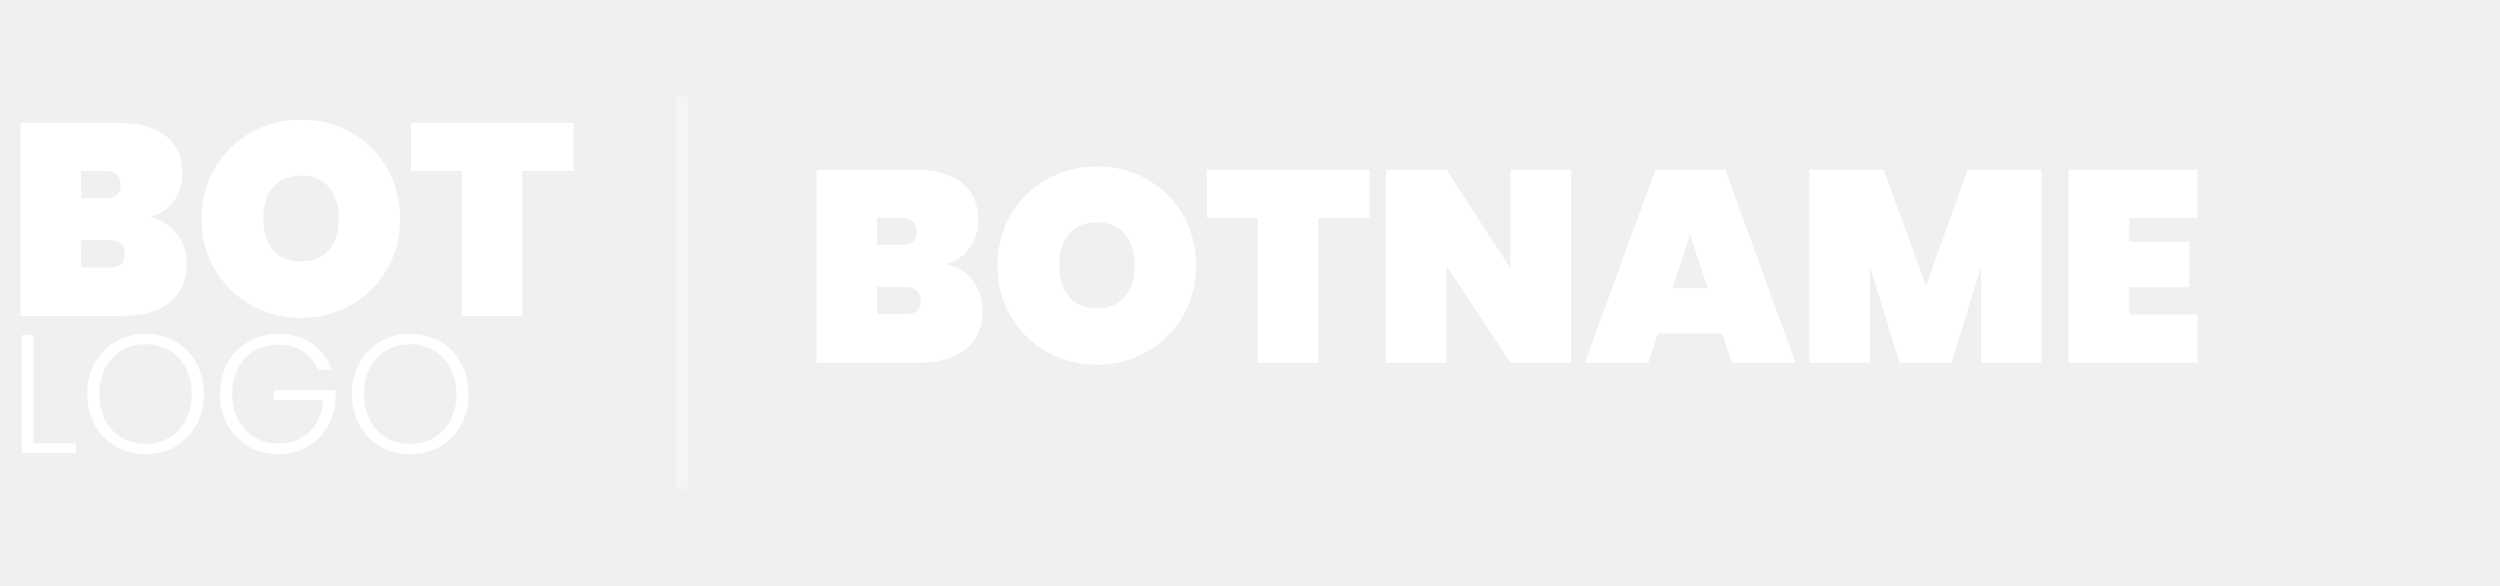
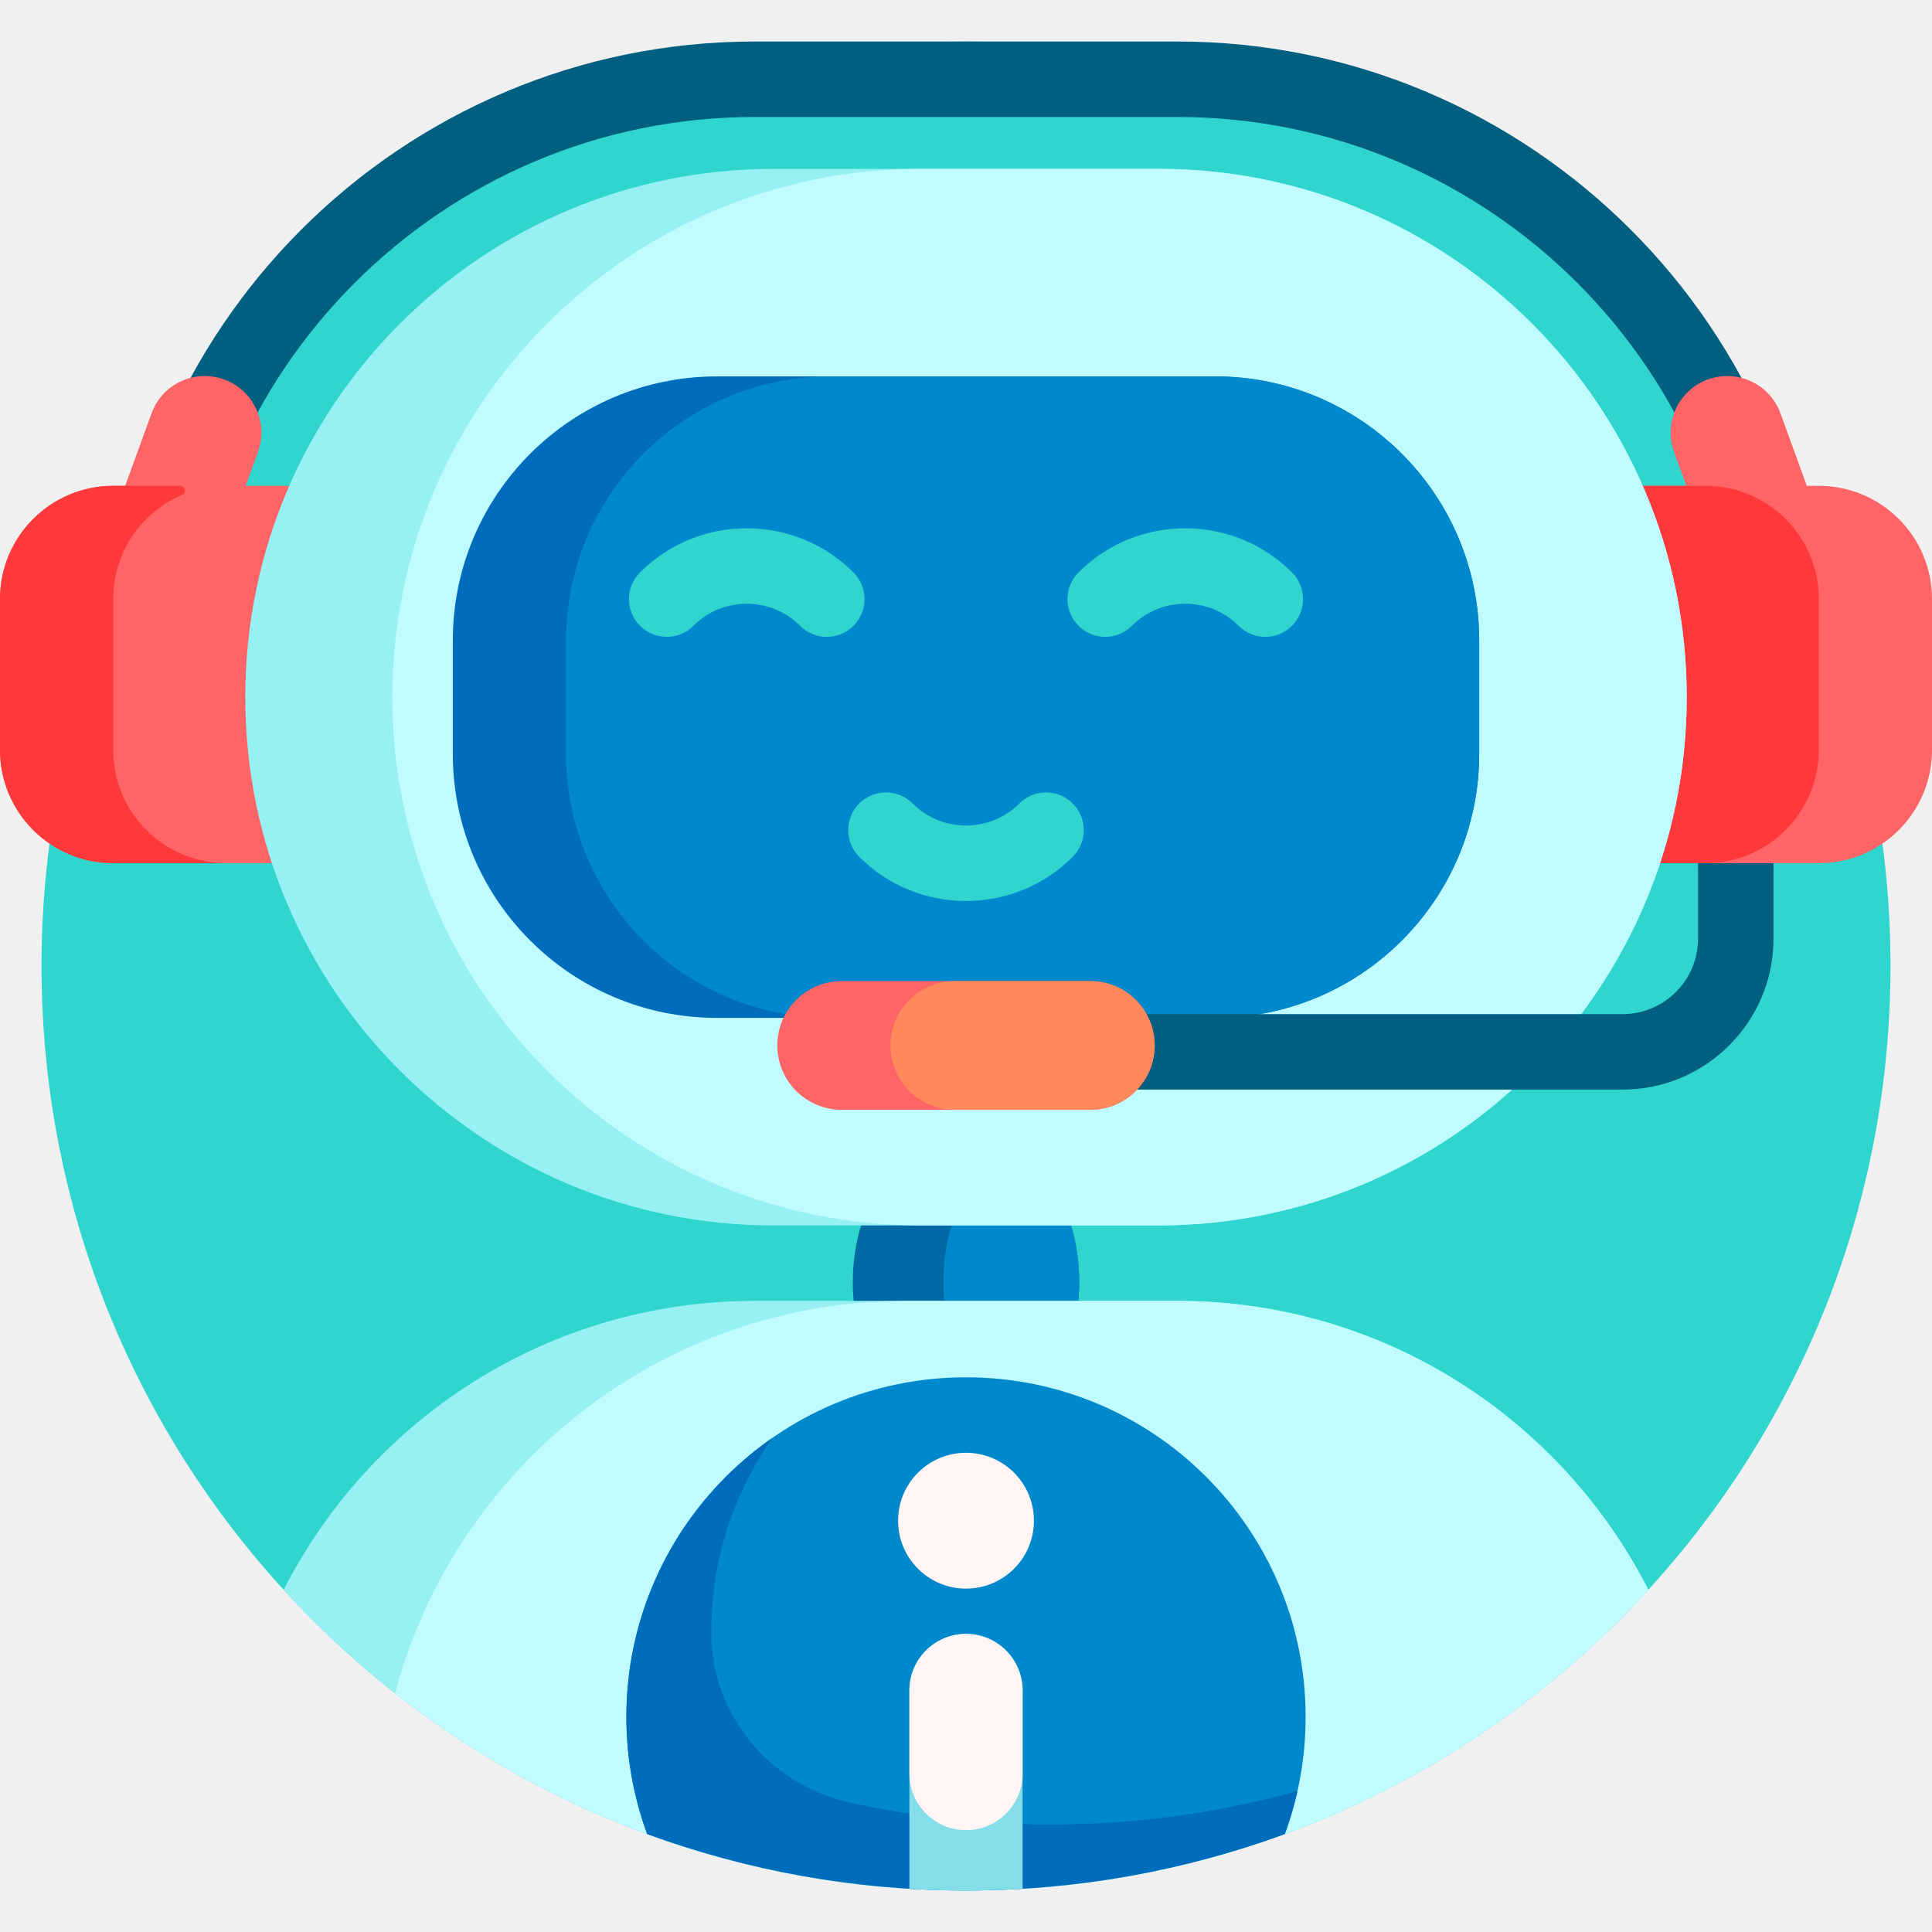
- <svg xmlns="http://www.w3.org/2000/svg" width="2136" height="500" viewBox="0 0 2136 500" fill="none">
-   <path d="M128.092 185.421C138.033 187.751 145.722 192.566 151.159 199.867C156.751 207.012 159.547 215.323 159.547 224.798C159.547 239.244 154.732 250.428 145.101 258.35C135.626 266.117 121.956 270 104.093 270H17.65V105.036H101.763C118.539 105.036 131.742 108.686 141.373 115.987C151.004 123.288 155.819 133.928 155.819 147.908C155.819 157.539 153.256 165.694 148.13 172.373C143.159 178.897 136.48 183.246 128.092 185.421ZM69.376 169.344H89.414C94.074 169.344 97.491 168.412 99.666 166.548C101.996 164.684 103.161 161.81 103.161 157.927C103.161 153.888 101.996 150.937 99.666 149.073C97.491 147.054 94.074 146.044 89.414 146.044H69.376V169.344ZM92.909 228.526C97.569 228.526 100.986 227.672 103.161 225.963C105.491 224.099 106.656 221.148 106.656 217.109C106.656 209.187 102.074 205.226 92.909 205.226H69.376V228.526H92.909ZM257.312 271.631C241.779 271.631 227.488 267.981 214.44 260.68C201.548 253.379 191.296 243.283 183.684 230.39C176.073 217.497 172.267 202.974 172.267 186.819C172.267 170.664 176.073 156.141 183.684 143.248C191.296 130.355 201.548 120.336 214.44 113.191C227.488 105.89 241.779 102.24 257.312 102.24C272.846 102.24 287.059 105.89 299.951 113.191C312.844 120.336 323.018 130.355 330.474 143.248C338.086 156.141 341.891 170.664 341.891 186.819C341.891 202.974 338.086 217.497 330.474 230.39C323.018 243.283 312.766 253.379 299.718 260.68C286.826 267.981 272.69 271.631 257.312 271.631ZM257.312 223.4C267.564 223.4 275.486 220.138 281.078 213.614C286.67 206.935 289.466 198.003 289.466 186.819C289.466 175.48 286.67 166.548 281.078 160.024C275.486 153.345 267.564 150.005 257.312 150.005C246.905 150.005 238.905 153.345 233.313 160.024C227.721 166.548 224.925 175.48 224.925 186.819C224.925 198.003 227.721 206.935 233.313 213.614C238.905 220.138 246.905 223.4 257.312 223.4ZM490.099 105.036V146.044H446.295V270H394.569V146.044H351.231V105.036H490.099Z" fill="white" />
-   <path d="M808.092 225.421C818.033 227.751 825.722 232.566 831.159 239.867C836.751 247.012 839.547 255.323 839.547 264.798C839.547 279.244 834.732 290.428 825.101 298.35C815.626 306.117 801.956 310 784.093 310H697.65V145.036H781.763C798.539 145.036 811.742 148.686 821.373 155.987C831.004 163.288 835.819 173.928 835.819 187.908C835.819 197.539 833.256 205.694 828.13 212.373C823.159 218.897 816.48 223.246 808.092 225.421ZM749.376 209.344H769.414C774.074 209.344 777.491 208.412 779.666 206.548C781.996 204.684 783.161 201.81 783.161 197.927C783.161 193.888 781.996 190.937 779.666 189.073C777.491 187.054 774.074 186.044 769.414 186.044H749.376V209.344ZM772.909 268.526C777.569 268.526 780.986 267.672 783.161 265.963C785.491 264.099 786.656 261.148 786.656 257.109C786.656 249.187 782.074 245.226 772.909 245.226H749.376V268.526H772.909ZM937.312 311.631C921.779 311.631 907.488 307.981 894.44 300.68C881.548 293.379 871.296 283.283 863.684 270.39C856.073 257.497 852.267 242.974 852.267 226.819C852.267 210.664 856.073 196.141 863.684 183.248C871.296 170.355 881.548 160.336 894.44 153.191C907.488 145.89 921.779 142.24 937.312 142.24C952.846 142.24 967.059 145.89 979.951 153.191C992.844 160.336 1003.02 170.355 1010.47 183.248C1018.09 196.141 1021.89 210.664 1021.89 226.819C1021.89 242.974 1018.09 257.497 1010.47 270.39C1003.02 283.283 992.766 293.379 979.718 300.68C966.826 307.981 952.69 311.631 937.312 311.631ZM937.312 263.4C947.564 263.4 955.486 260.138 961.078 253.614C966.67 246.935 969.466 238.003 969.466 226.819C969.466 215.48 966.67 206.548 961.078 200.024C955.486 193.345 947.564 190.005 937.312 190.005C926.905 190.005 918.905 193.345 913.313 200.024C907.721 206.548 904.925 215.48 904.925 226.819C904.925 238.003 907.721 246.935 913.313 253.614C918.905 260.138 926.905 263.4 937.312 263.4ZM1170.1 145.036V186.044H1126.3V310H1074.57V186.044H1031.23V145.036H1170.1ZM1342.34 310H1290.61L1235.85 227.052V310H1184.13V145.036H1235.85L1290.61 229.382V145.036H1342.34V310ZM1471.49 285.069H1416.5L1408.34 310H1354.05L1414.4 145.036H1474.05L1534.16 310H1479.64L1471.49 285.069ZM1458.9 246.158L1443.99 200.257L1429.08 246.158H1458.9ZM1744.2 145.036V310H1692.71V227.751L1667.31 310H1623.04L1597.64 227.751V310H1545.92V145.036H1609.29L1645.64 244.061L1681.06 145.036H1744.2ZM1819.26 186.277V206.548H1870.52V245.459H1819.26V268.759H1877.51V310H1767.54V145.036H1877.51V186.277H1819.26Z" fill="white" />
-   <path d="M28.6 378.792H64.744V387H18.52V286.344H28.6V378.792ZM124.345 388.008C115.033 388.008 106.585 385.848 99.001 381.528C91.417 377.112 85.417 371.016 81.001 363.24C76.681 355.368 74.521 346.488 74.521 336.6C74.521 326.712 76.681 317.88 81.001 310.104C85.417 302.232 91.417 296.136 99.001 291.816C106.585 287.4 115.033 285.192 124.345 285.192C133.753 285.192 142.249 287.4 149.833 291.816C157.417 296.136 163.369 302.232 167.689 310.104C172.009 317.88 174.169 326.712 174.169 336.6C174.169 346.488 172.009 355.368 167.689 363.24C163.369 371.016 157.417 377.112 149.833 381.528C142.249 385.848 133.753 388.008 124.345 388.008ZM124.345 379.224C131.833 379.224 138.553 377.496 144.505 374.04C150.457 370.584 155.161 365.64 158.617 359.208C162.073 352.68 163.801 345.144 163.801 336.6C163.801 328.056 162.073 320.568 158.617 314.136C155.161 307.704 150.457 302.76 144.505 299.304C138.553 295.848 131.833 294.12 124.345 294.12C116.857 294.12 110.137 295.848 104.185 299.304C98.233 302.76 93.529 307.704 90.073 314.136C86.617 320.568 84.889 328.056 84.889 336.6C84.889 345.144 86.617 352.68 90.073 359.208C93.529 365.64 98.233 370.584 104.185 374.04C110.137 377.496 116.857 379.224 124.345 379.224ZM271.814 315.72C268.934 309.096 264.518 303.912 258.566 300.168C252.71 296.328 245.798 294.408 237.83 294.408C230.342 294.408 223.622 296.136 217.67 299.592C211.718 303.048 207.014 307.992 203.558 314.424C200.102 320.76 198.374 328.152 198.374 336.6C198.374 345.048 200.102 352.488 203.558 358.92C207.014 365.352 211.718 370.296 217.67 373.752C223.622 377.208 230.342 378.936 237.83 378.936C244.838 378.936 251.126 377.448 256.694 374.472C262.358 371.4 266.87 367.08 270.23 361.512C273.686 355.848 275.654 349.272 276.134 341.784H233.798V333.576H286.79V340.92C286.31 349.752 283.91 357.768 279.59 364.968C275.27 372.072 269.462 377.688 262.166 381.816C254.966 385.944 246.854 388.008 237.83 388.008C228.518 388.008 220.07 385.848 212.486 381.528C204.902 377.112 198.902 371.016 194.486 363.24C190.166 355.368 188.006 346.488 188.006 336.6C188.006 326.712 190.166 317.88 194.486 310.104C198.902 302.232 204.902 296.136 212.486 291.816C220.07 287.4 228.518 285.192 237.83 285.192C248.582 285.192 257.99 287.88 266.054 293.256C274.118 298.632 279.974 306.12 283.622 315.72H271.814ZM350.47 388.008C341.158 388.008 332.71 385.848 325.126 381.528C317.542 377.112 311.542 371.016 307.126 363.24C302.806 355.368 300.646 346.488 300.646 336.6C300.646 326.712 302.806 317.88 307.126 310.104C311.542 302.232 317.542 296.136 325.126 291.816C332.71 287.4 341.158 285.192 350.47 285.192C359.878 285.192 368.374 287.4 375.958 291.816C383.542 296.136 389.494 302.232 393.814 310.104C398.134 317.88 400.294 326.712 400.294 336.6C400.294 346.488 398.134 355.368 393.814 363.24C389.494 371.016 383.542 377.112 375.958 381.528C368.374 385.848 359.878 388.008 350.47 388.008ZM350.47 379.224C357.958 379.224 364.678 377.496 370.63 374.04C376.582 370.584 381.286 365.64 384.742 359.208C388.198 352.68 389.926 345.144 389.926 336.6C389.926 328.056 388.198 320.568 384.742 314.136C381.286 307.704 376.582 302.76 370.63 299.304C364.678 295.848 357.958 294.12 350.47 294.12C342.982 294.12 336.262 295.848 330.31 299.304C324.358 302.76 319.654 307.704 316.198 314.136C312.742 320.568 311.014 328.056 311.014 336.6C311.014 345.144 312.742 352.68 316.198 359.208C319.654 365.64 324.358 370.584 330.31 374.04C336.262 377.496 342.982 379.224 350.47 379.224Z" fill="white" />
-   <rect x="577" y="81" width="11" height="338" rx="5.5" fill="white" fill-opacity="0.32" />
+ <svg xmlns="http://www.w3.org/2000/svg" height="512pt" viewBox="0 -11 512 512" width="512pt">
+   <path d="m501 245c0 135.309-109.691 245-245 245s-245-109.691-245-245 109.691-245 245-245 245 109.691 245 245zm0 0" fill="#30d6ce" />
+   <path d="m482 170c0 5.523-4.477 10-10 10s-10-4.477-10-10c0-82.711-67.289-150-150-150h-112c-82.711 0-150 67.289-150 150 0 5.523-4.477 10-10 10s-10-4.477-10-10c0-93.738 76.262-170 170-170h112c93.738 0 170 76.262 170 170zm0 0" fill="#025f80" />
+   <path d="m512 147.75v40c0 16.566-13.43 30-30 30h-12c0 4.992-4.477 9.043-10 9.043s-10-4.051-10-9.043h-18c-5.523 0-10-4.477-10-10v-80c0-5.523 4.477-10 10-10h14.902l-3.262-8.965c-2.832-7.785 1.18-16.395 8.965-19.227 7.785-2.832 16.391 1.18 19.227 8.965l6.996 19.227h3.172c16.57 0 30 13.434 30 30zm-432-30h-14.902l3.262-8.965c2.832-7.785-1.18-16.395-8.965-19.227-7.785-2.832-16.391 1.18-19.227 8.965l-6.996 19.227h-3.172c-16.57 0-30 13.434-30 30v40c0 16.566 13.43 30 30 30h50c5.523 0 10-4.477 10-10v-80c0-5.523-4.477-10-10-10zm0 0" fill="#ff6466" />
+   <path d="m482 147.75v40c0 16.566-13.43 30-30 30h-20c-5.523 0-10-4.477-10-10v-80c0-5.523 4.477-10 10-10h20c16.57 0 30 13.434 30 30zm-452 40v-40c0-12.387 7.512-23.016 18.227-27.594.465-.195.773-.645.773-1.148 0-.695-.562-1.258-1.254-1.258h-17.746c-16.57 0-30 13.434-30 30v40c0 16.57 13.43 30 30 30h30c-16.57 0-30-13.434-30-30zm0 0" fill="#ff393a" />
+   <path d="m286 328.75c0 22.09-13.43 40-30 40s-30-17.91-30-40 13.43-40 30-40 30 17.91 30 40zm0 0" fill="#0069a3" />
+   <path d="m286 328.75c0 16.402-7.406 30.488-18 36.66-10.594-6.172-18-20.258-18-36.66s7.406-30.488 18-36.66c10.594 6.172 18 20.258 18 36.66zm0 0" fill="#08c" />
+   <path d="m447 173.75c0 77.32-62.68 140-140 140h-102c-77.32 0-140-62.68-140-140s62.68-140 140-140h102c77.32 0 140 62.68 140 140zm-135 160h-112c-54.48 0-101.684 31.121-124.82 76.559 44.797 48.969 109.219 79.691 180.82 79.691s136.023-30.723 180.82-79.691c-23.137-45.438-70.34-76.559-124.82-76.559zm0 0" fill="#97f0f2" />
+   <path d="m307 313.75h-63.02c-77.32 0-140-62.68-140-140s62.68-140 140-140h63.02c77.32 0 140 62.68 140 140s-62.68 140-140 140zm-51 176.25c71.602 0 136.023-30.723 180.82-79.691-23.137-45.438-70.34-76.559-124.82-76.559h-72c-64.859 0-119.402 44.105-135.301 103.961 41.656 32.754 94.199 52.289 151.301 52.289zm0 0" fill="#c0fbff" />
+   <path d="m346 444c0 10.91-1.945 21.359-5.504 31.035-26.34 9.68-54.801 13.965-84.496 13.965s-58.156-4.285-84.496-13.965c-3.559-9.676-5.504-20.125-5.504-31.035 0-49.707 40.293-90 90-90s90 40.293 90 90zm0 0" fill="#08c" />
+   <path d="m322 258.75h-132c-38.66 0-70-31.34-70-70v-30c0-38.66 31.34-70 70-70h132c38.66 0 70 31.34 70 70v30c0 38.66-31.34 70-70 70zm-96.984 207.883c-21.07-4.699-36.422-23.148-36.516-44.738 0-.133 0-.262 0-.395 0-19.105 5.957-36.816 16.109-51.391-23.336 16.262-38.609 43.289-38.609 73.891 0 10.91 1.945 21.359 5.504 31.035 26.34 9.68 54.801 14.965 84.496 14.965 29.688 0 58.137-5.281 84.469-14.953 1.355-3.691 2.5-7.484 3.371-11.387-20.805 5.75-42.707 8.84-65.34 8.84-18.371 0-36.27-2.027-53.484-5.867zm0 0" fill="#006cbc" />
+   <path d="m322 258.75h-102c-38.66 0-70-31.34-70-70v-30c0-38.66 31.34-70 70-70h102c38.66 0 70 31.34 70 70v30c0 38.66-31.34 70-70 70zm0 0" fill="#08c" />
+   <path d="m284.285 201.93c3.906 3.906 3.906 10.234 0 14.141-15.598 15.598-40.973 15.598-56.57 0-3.902-3.902-3.902-10.234 0-14.141 3.906-3.906 10.238-3.906 14.145 0 7.797 7.797 20.484 7.797 28.285 0 1.953-1.953 4.512-2.93 7.07-2.93s5.117.977 7.07 2.93zm-58.105-61.234c-15.598-15.594-40.977-15.594-56.57 0-3.906 3.906-3.906 10.238 0 14.145 3.906 3.902 10.238 3.902 14.145 0 7.797-7.801 20.484-7.801 28.281 0 1.953 1.953 4.512 2.93 7.07 2.93 2.559 0 5.121-.977 7.074-2.93 3.902-3.906 3.902-10.238 0-14.145zm116.211 0c-15.598-15.594-40.973-15.594-56.57 0-3.902 3.906-3.902 10.238 0 14.145 3.906 3.902 10.238 3.902 14.145 0 7.797-7.801 20.484-7.801 28.285 0 1.953 1.953 4.512 2.93 7.07 2.93 2.559 0 5.117-.977 7.07-2.93 3.906-3.906 3.906-10.238 0-14.145zm0 0" fill="#30d6ce" />
+   <path d="m271 437v52.547c-4.965.301-9.961.453-15 .453s-10.035-.152-15-.453v-52.547c0-8.285 6.715-15 15-15s15 6.715 15 15zm0 0" fill="#84deea" />
+   <path d="m271 437v22c0 8.285-6.715 15-15 15s-15-6.715-15-15v-22c0-8.285 6.715-15 15-15s15 6.715 15 15zm-15-27c9.941 0 18-8.059 18-18s-8.059-18-18-18-18 8.059-18 18 8.059 18 18 18zm0 0" fill="#fff5f5" />
+   <path d="m470 217.75v20c0 22.055-17.945 40-40 40h-170v-20h170c11.027 0 20-8.973 20-20v-20zm0 0" fill="#025f80" />
+   <path d="m288.945 283.109h-65.891c-9.418 0-17.055-7.637-17.055-17.055 0-9.418 7.637-17.055 17.055-17.055h65.891c9.418 0 17.055 7.637 17.055 17.055 0 9.422-7.637 17.055-17.055 17.055zm0 0" fill="#ff6466" />
+   <path d="m288.945 283.109h-35.891c-9.418 0-17.055-7.637-17.055-17.055 0-9.418 7.637-17.055 17.055-17.055h35.891c9.418 0 17.055 7.637 17.055 17.055 0 9.422-7.637 17.055-17.055 17.055zm0 0" fill="#ff895a" />
</svg>
